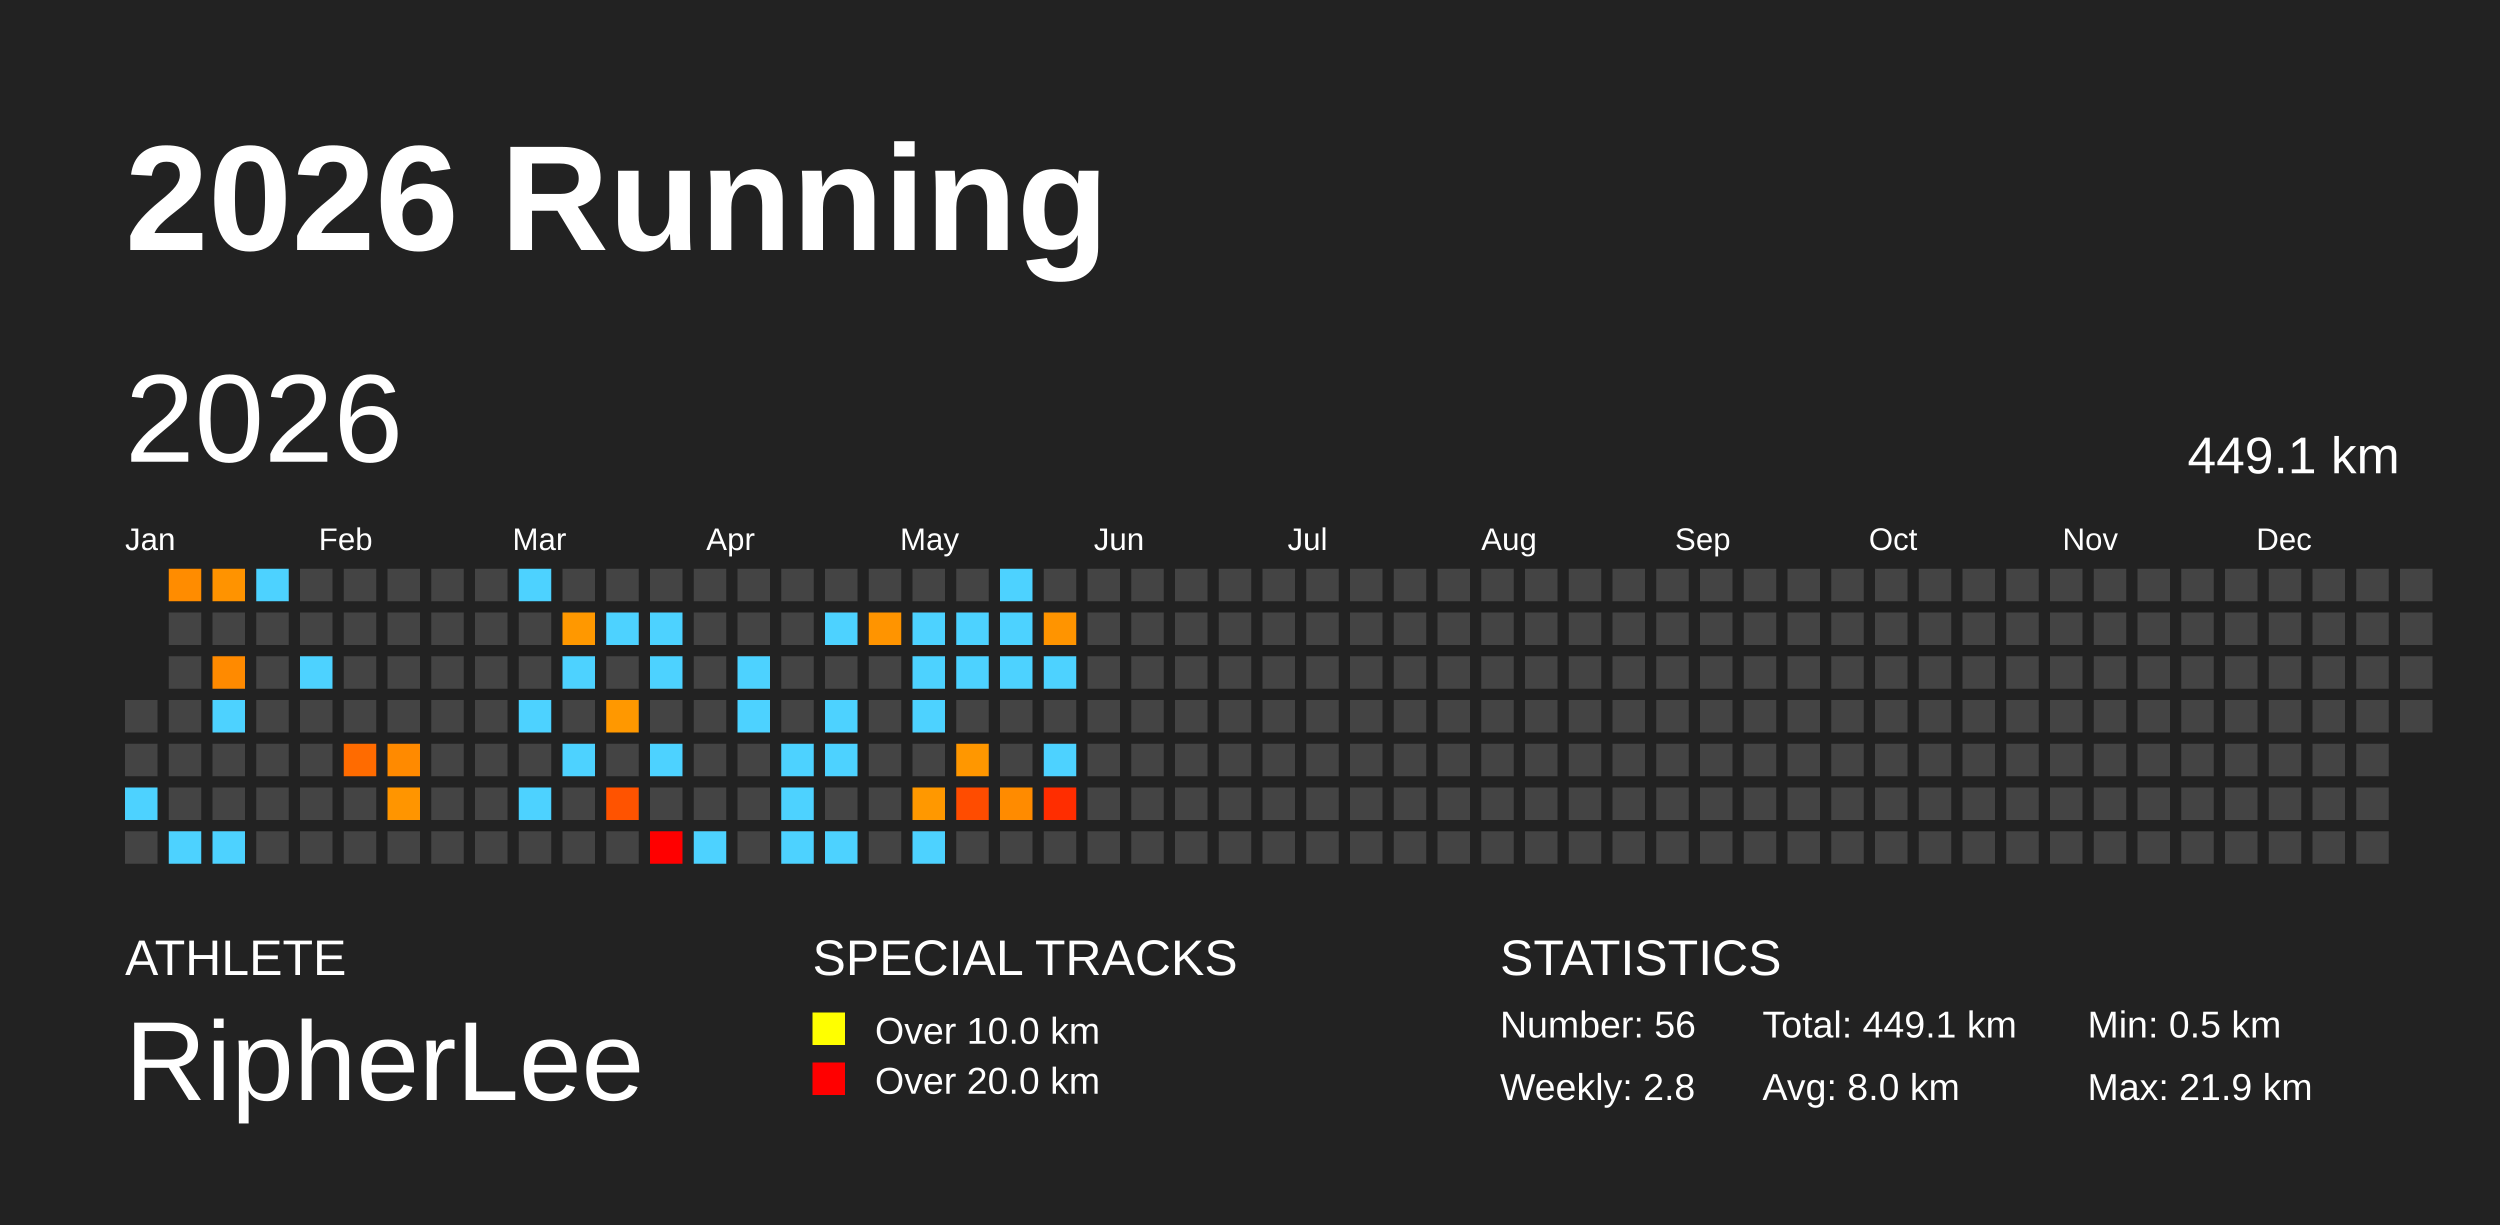
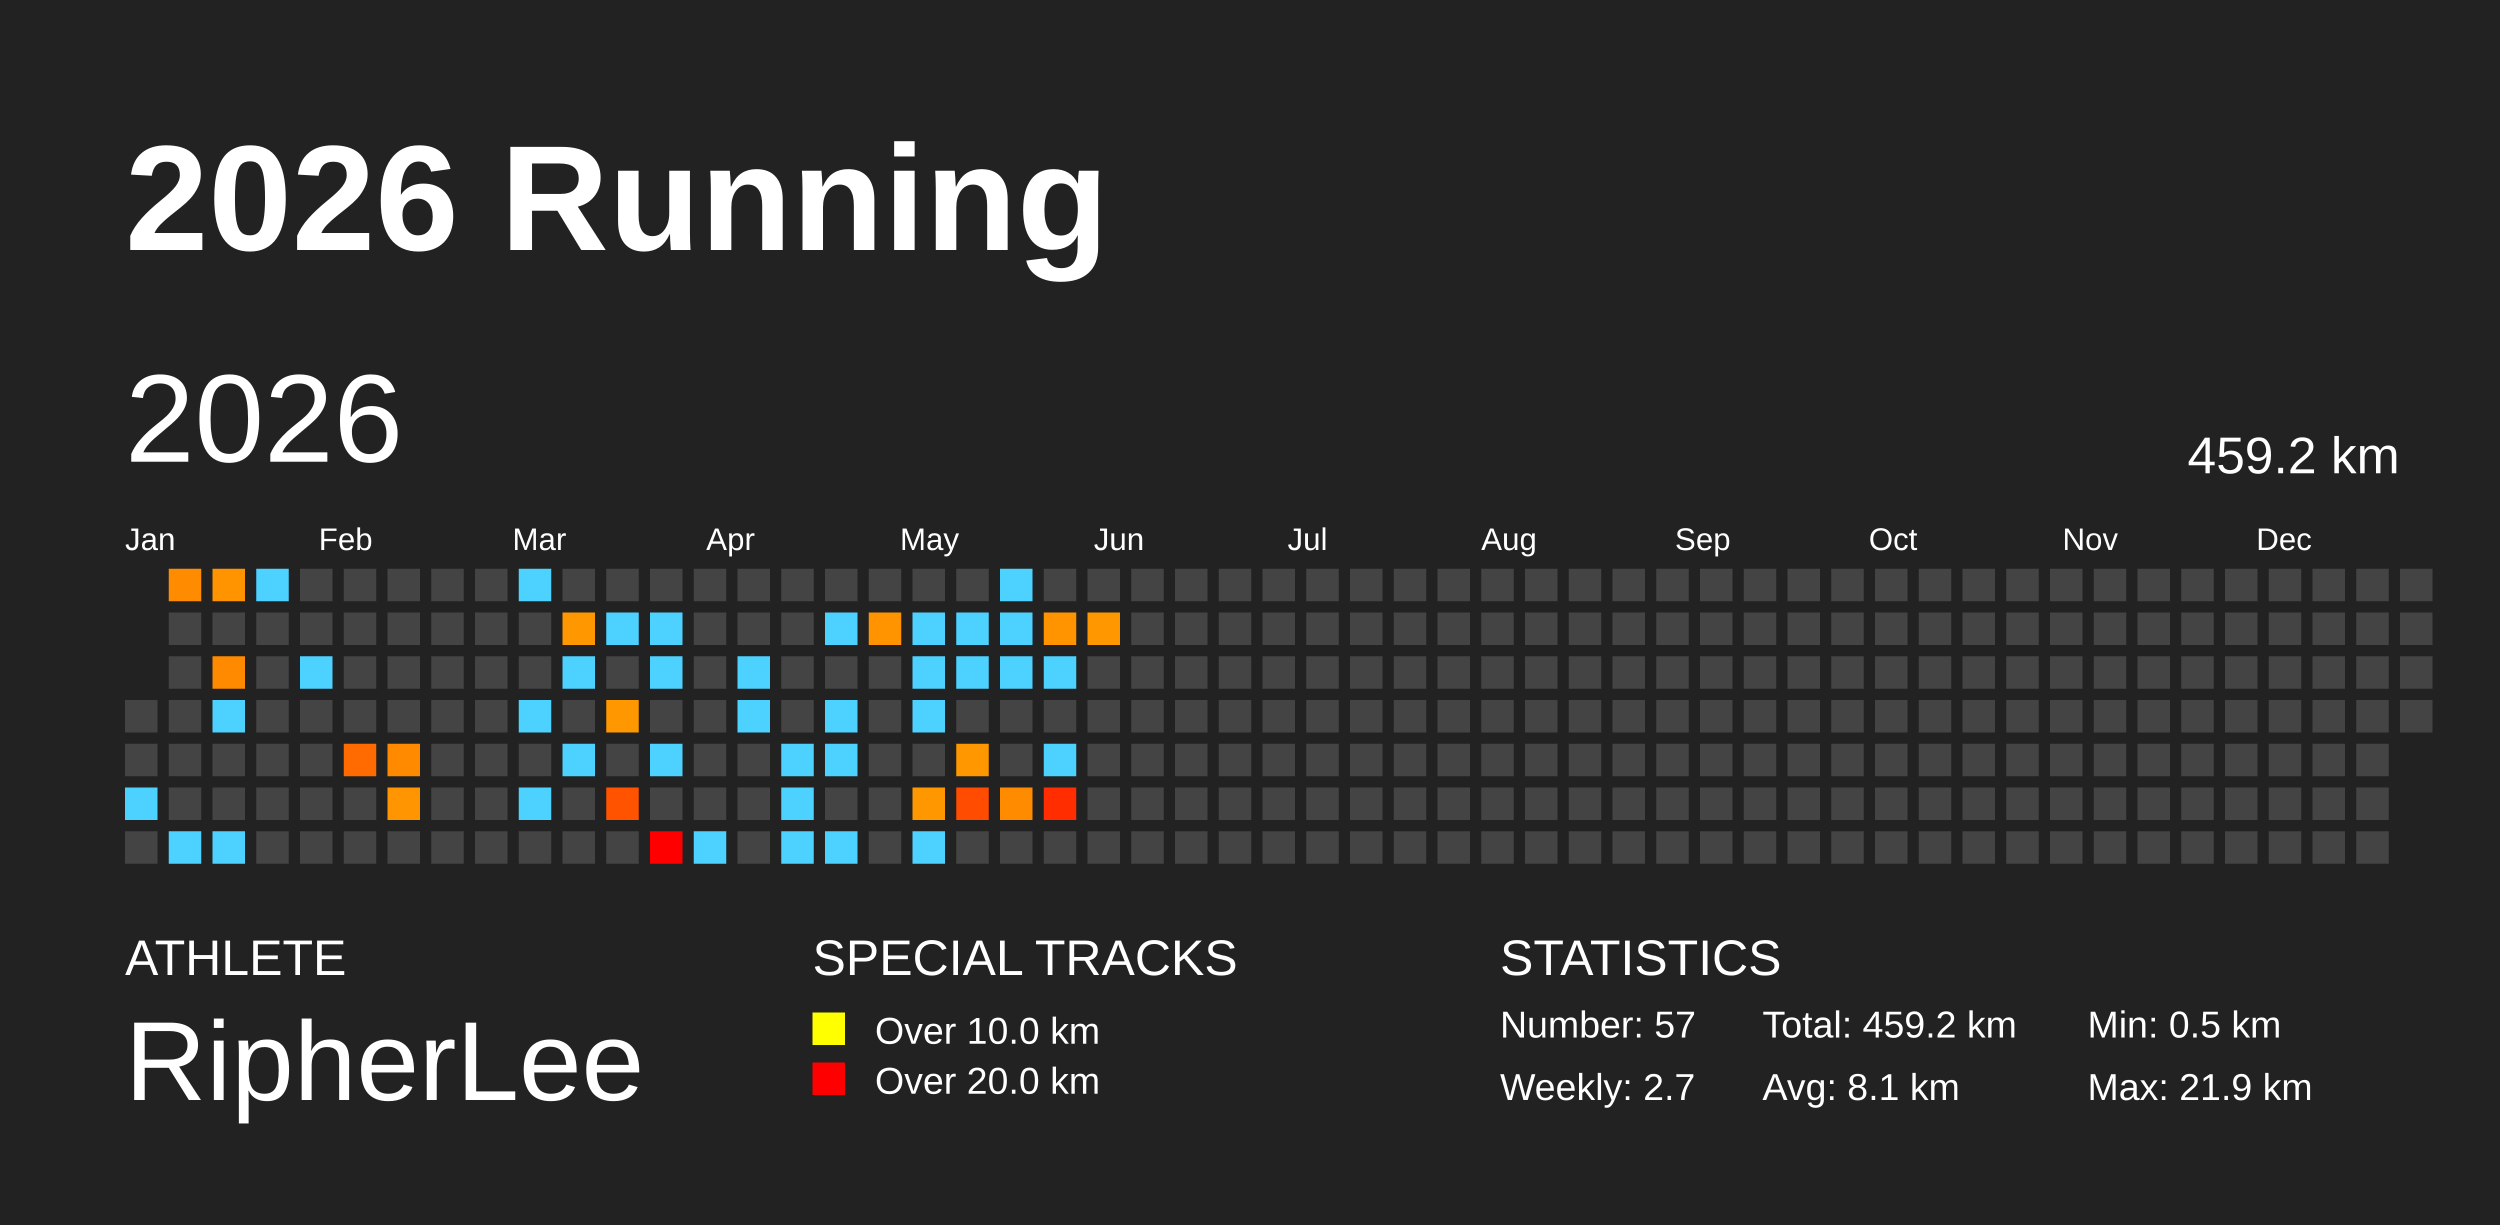
<svg xmlns="http://www.w3.org/2000/svg" baseProfile="full" height="98mm" version="1.1" viewBox="0,0,200,98" width="200mm">
  <defs />
  <rect fill="#222222" height="98" width="200" x="0" y="0" />
  <text fill="#FFFFFF" style="font-size:12px; font-family:Arial; font-weight:bold;" x="10" y="20">2026 Running</text>
  <text fill="#FFFFFF" style="font-size:4px; font-family:Arial" x="10" y="78">ATHLETE</text>
  <text fill="#FFFFFF" style="font-size:9px; font-family:Arial" x="10" y="88">RipherLee</text>
  <text fill="#FFFFFF" style="font-size:4px; font-family:Arial" x="65" y="78">SPECIAL TRACKS</text>
  <rect fill="yellow" height="2.6" width="2.6" x="65" y="81" />
  <text fill="#FFFFFF" style="font-size:3px; font-family:Arial" x="70" y="83.5">Over 10.0 km</text>
  <rect fill="red" height="2.6" width="2.6" x="65" y="85" />
  <text fill="#FFFFFF" style="font-size:3px; font-family:Arial" x="70" y="87.5">Over 20.0 km</text>
  <text fill="#FFFFFF" style="font-size:4px; font-family:Arial" x="120" y="78">STATISTICS</text>
-   <text fill="#FFFFFF" style="font-size:3px; font-family:Arial" x="120" y="83">Number: 56</text>
-   <text fill="#FFFFFF" style="font-size:3px; font-family:Arial" x="120" y="88">Weekly: 2.8</text>
-   <text fill="#FFFFFF" style="font-size:3px; font-family:Arial" x="141" y="83">Total: 449.1 km</text>
-   <text fill="#FFFFFF" style="font-size:3px; font-family:Arial" x="141" y="88">Avg: 8.0 km</text>
+   <text fill="#FFFFFF" style="font-size:3px; font-family:Arial" x="120" y="83">Number: 57</text>
+   <text fill="#FFFFFF" style="font-size:3px; font-family:Arial" x="120" y="88">Weekly: 2.7</text>
+   <text fill="#FFFFFF" style="font-size:3px; font-family:Arial" x="141" y="83">Total: 459.2 km</text>
+   <text fill="#FFFFFF" style="font-size:3px; font-family:Arial" x="141" y="88">Avg: 8.1 km</text>
  <text fill="#FFFFFF" style="font-size:3px; font-family:Arial" x="167" y="83">Min: 0.5 km</text>
  <text fill="#FFFFFF" style="font-size:3px; font-family:Arial" x="167" y="88">Max: 21.9 km</text>
  <text dominant-baseline="hanging" fill="#FFFFFF" style="font-size:10.0px; font-family:Arial;" x="10" y="30">2026</text>
-   <text dominant-baseline="hanging" fill="#FFFFFF" style="font-size:4.125px; font-family:Arial;" x="175" y="35">449.1 km</text>
+   <text dominant-baseline="hanging" fill="#FFFFFF" style="font-size:4.125px; font-family:Arial;" x="175" y="35">459.2 km</text>
  <text fill="#FFFFFF" style="font-size:2.5px; font-family:Arial" x="10.0" y="44">Jan</text>
  <text fill="#FFFFFF" style="font-size:2.5px; font-family:Arial" x="25.5" y="44">Feb</text>
  <text fill="#FFFFFF" style="font-size:2.5px; font-family:Arial" x="41.0" y="44">Mar</text>
  <text fill="#FFFFFF" style="font-size:2.5px; font-family:Arial" x="56.5" y="44">Apr</text>
  <text fill="#FFFFFF" style="font-size:2.5px; font-family:Arial" x="72.0" y="44">May</text>
  <text fill="#FFFFFF" style="font-size:2.5px; font-family:Arial" x="87.5" y="44">Jun</text>
  <text fill="#FFFFFF" style="font-size:2.5px; font-family:Arial" x="103.0" y="44">Jul</text>
  <text fill="#FFFFFF" style="font-size:2.5px; font-family:Arial" x="118.5" y="44">Aug</text>
  <text fill="#FFFFFF" style="font-size:2.5px; font-family:Arial" x="134.0" y="44">Sep</text>
  <text fill="#FFFFFF" style="font-size:2.5px; font-family:Arial" x="149.5" y="44">Oct</text>
  <text fill="#FFFFFF" style="font-size:2.5px; font-family:Arial" x="165.0" y="44">Nov</text>
  <text fill="#FFFFFF" style="font-size:2.5px; font-family:Arial" x="180.5" y="44">Dec</text>
  <rect fill="#444444" height="2.6" width="2.6" x="10.0" y="56.0" />
  <rect fill="#444444" height="2.6" width="2.6" x="10.0" y="59.5" />
  <rect fill="#4dd2ff" height="2.6" width="2.6" x="10.0" y="63.0" />
  <rect fill="#444444" height="2.6" width="2.6" x="10.0" y="66.5" />
  <rect fill="#ff8c00" height="2.6" width="2.6" x="13.5" y="45.5" />
  <rect fill="#444444" height="2.6" width="2.6" x="13.5" y="49.0" />
  <rect fill="#444444" height="2.6" width="2.6" x="13.5" y="52.5" />
  <rect fill="#444444" height="2.6" width="2.6" x="13.5" y="56.0" />
  <rect fill="#444444" height="2.6" width="2.6" x="13.5" y="59.5" />
  <rect fill="#444444" height="2.6" width="2.6" x="13.5" y="63.0" />
  <rect fill="#4dd2ff" height="2.6" width="2.6" x="13.5" y="66.5" />
  <rect fill="#ff9300" height="2.6" width="2.6" x="17.0" y="45.5" />
  <rect fill="#444444" height="2.6" width="2.6" x="17.0" y="49.0" />
  <rect fill="#ff8a00" height="2.6" width="2.6" x="17.0" y="52.5" />
  <rect fill="#4dd2ff" height="2.6" width="2.6" x="17.0" y="56.0" />
  <rect fill="#444444" height="2.6" width="2.6" x="17.0" y="59.5" />
  <rect fill="#444444" height="2.6" width="2.6" x="17.0" y="63.0" />
  <rect fill="#4dd2ff" height="2.6" width="2.6" x="17.0" y="66.5" />
  <rect fill="#4dd2ff" height="2.6" width="2.6" x="20.5" y="45.5" />
  <rect fill="#444444" height="2.6" width="2.6" x="20.5" y="49.0" />
  <rect fill="#444444" height="2.6" width="2.6" x="20.5" y="52.5" />
  <rect fill="#444444" height="2.6" width="2.6" x="20.5" y="56.0" />
  <rect fill="#444444" height="2.6" width="2.6" x="20.5" y="59.5" />
  <rect fill="#444444" height="2.6" width="2.6" x="20.5" y="63.0" />
  <rect fill="#444444" height="2.6" width="2.6" x="20.5" y="66.5" />
  <rect fill="#444444" height="2.6" width="2.6" x="24.0" y="45.5" />
  <rect fill="#444444" height="2.6" width="2.6" x="24.0" y="49.0" />
  <rect fill="#4dd2ff" height="2.6" width="2.6" x="24.0" y="52.5" />
  <rect fill="#444444" height="2.6" width="2.6" x="24.0" y="56.0" />
  <rect fill="#444444" height="2.6" width="2.6" x="24.0" y="59.5" />
  <rect fill="#444444" height="2.6" width="2.6" x="24.0" y="63.0" />
  <rect fill="#444444" height="2.6" width="2.6" x="24.0" y="66.5" />
  <rect fill="#444444" height="2.6" width="2.6" x="27.5" y="45.5" />
  <rect fill="#444444" height="2.6" width="2.6" x="27.5" y="49.0" />
  <rect fill="#444444" height="2.6" width="2.6" x="27.5" y="52.5" />
  <rect fill="#444444" height="2.6" width="2.6" x="27.5" y="56.0" />
  <rect fill="#ff6b00" height="2.6" width="2.6" x="27.5" y="59.5" />
  <rect fill="#444444" height="2.6" width="2.6" x="27.5" y="63.0" />
  <rect fill="#444444" height="2.6" width="2.6" x="27.5" y="66.5" />
  <rect fill="#444444" height="2.6" width="2.6" x="31.0" y="45.5" />
  <rect fill="#444444" height="2.6" width="2.6" x="31.0" y="49.0" />
  <rect fill="#444444" height="2.6" width="2.6" x="31.0" y="52.5" />
  <rect fill="#444444" height="2.6" width="2.6" x="31.0" y="56.0" />
  <rect fill="#ff8a00" height="2.6" width="2.6" x="31.0" y="59.5" />
  <rect fill="#ff9500" height="2.6" width="2.6" x="31.0" y="63.0" />
  <rect fill="#444444" height="2.6" width="2.6" x="31.0" y="66.5" />
  <rect fill="#444444" height="2.6" width="2.6" x="34.5" y="45.5" />
  <rect fill="#444444" height="2.6" width="2.6" x="34.5" y="49.0" />
  <rect fill="#444444" height="2.6" width="2.6" x="34.5" y="52.5" />
  <rect fill="#444444" height="2.6" width="2.6" x="34.5" y="56.0" />
  <rect fill="#444444" height="2.6" width="2.6" x="34.5" y="59.5" />
  <rect fill="#444444" height="2.6" width="2.6" x="34.5" y="63.0" />
  <rect fill="#444444" height="2.6" width="2.6" x="34.5" y="66.5" />
  <rect fill="#444444" height="2.6" width="2.6" x="38.0" y="45.5" />
  <rect fill="#444444" height="2.6" width="2.6" x="38.0" y="49.0" />
  <rect fill="#444444" height="2.6" width="2.6" x="38.0" y="52.5" />
  <rect fill="#444444" height="2.6" width="2.6" x="38.0" y="56.0" />
  <rect fill="#444444" height="2.6" width="2.6" x="38.0" y="59.5" />
  <rect fill="#444444" height="2.6" width="2.6" x="38.0" y="63.0" />
  <rect fill="#444444" height="2.6" width="2.6" x="38.0" y="66.5" />
  <rect fill="#4dd2ff" height="2.6" width="2.6" x="41.5" y="45.5" />
  <rect fill="#444444" height="2.6" width="2.6" x="41.5" y="49.0" />
  <rect fill="#444444" height="2.6" width="2.6" x="41.5" y="52.5" />
  <rect fill="#4dd2ff" height="2.6" width="2.6" x="41.5" y="56.0" />
  <rect fill="#444444" height="2.6" width="2.6" x="41.5" y="59.5" />
  <rect fill="#4dd2ff" height="2.6" width="2.6" x="41.5" y="63.0" />
  <rect fill="#444444" height="2.6" width="2.6" x="41.5" y="66.5" />
  <rect fill="#444444" height="2.6" width="2.6" x="45.0" y="45.5" />
  <rect fill="#ff9800" height="2.6" width="2.6" x="45.0" y="49.0" />
  <rect fill="#4dd2ff" height="2.6" width="2.6" x="45.0" y="52.5" />
  <rect fill="#444444" height="2.6" width="2.6" x="45.0" y="56.0" />
  <rect fill="#4dd2ff" height="2.6" width="2.6" x="45.0" y="59.5" />
  <rect fill="#444444" height="2.6" width="2.6" x="45.0" y="63.0" />
  <rect fill="#444444" height="2.6" width="2.6" x="45.0" y="66.5" />
  <rect fill="#444444" height="2.6" width="2.6" x="48.5" y="45.5" />
  <rect fill="#4dd2ff" height="2.6" width="2.6" x="48.5" y="49.0" />
  <rect fill="#444444" height="2.6" width="2.6" x="48.5" y="52.5" />
  <rect fill="#ff9800" height="2.6" width="2.6" x="48.5" y="56.0" />
  <rect fill="#444444" height="2.6" width="2.6" x="48.5" y="59.5" />
  <rect fill="#ff5300" height="2.6" width="2.6" x="48.5" y="63.0" />
  <rect fill="#444444" height="2.6" width="2.6" x="48.5" y="66.5" />
  <rect fill="#444444" height="2.6" width="2.6" x="52.0" y="45.5" />
  <rect fill="#4dd2ff" height="2.6" width="2.6" x="52.0" y="49.0" />
  <rect fill="#4dd2ff" height="2.6" width="2.6" x="52.0" y="52.5" />
  <rect fill="#444444" height="2.6" width="2.6" x="52.0" y="56.0" />
  <rect fill="#4dd2ff" height="2.6" width="2.6" x="52.0" y="59.5" />
  <rect fill="#444444" height="2.6" width="2.6" x="52.0" y="63.0" />
  <rect fill="red" height="2.6" width="2.6" x="52.0" y="66.5" />
  <rect fill="#444444" height="2.6" width="2.6" x="55.5" y="45.5" />
  <rect fill="#444444" height="2.6" width="2.6" x="55.5" y="49.0" />
  <rect fill="#444444" height="2.6" width="2.6" x="55.5" y="52.5" />
  <rect fill="#444444" height="2.6" width="2.6" x="55.5" y="56.0" />
  <rect fill="#444444" height="2.6" width="2.6" x="55.5" y="59.5" />
  <rect fill="#444444" height="2.6" width="2.6" x="55.5" y="63.0" />
  <rect fill="#4dd2ff" height="2.6" width="2.6" x="55.5" y="66.5" />
  <rect fill="#444444" height="2.6" width="2.6" x="59.0" y="45.5" />
  <rect fill="#444444" height="2.6" width="2.6" x="59.0" y="49.0" />
  <rect fill="#4dd2ff" height="2.6" width="2.6" x="59.0" y="52.5" />
  <rect fill="#4dd2ff" height="2.6" width="2.6" x="59.0" y="56.0" />
  <rect fill="#444444" height="2.6" width="2.6" x="59.0" y="59.5" />
  <rect fill="#444444" height="2.6" width="2.6" x="59.0" y="63.0" />
  <rect fill="#444444" height="2.6" width="2.6" x="59.0" y="66.5" />
  <rect fill="#444444" height="2.6" width="2.6" x="62.5" y="45.5" />
  <rect fill="#444444" height="2.6" width="2.6" x="62.5" y="49.0" />
  <rect fill="#444444" height="2.6" width="2.6" x="62.5" y="52.5" />
  <rect fill="#444444" height="2.6" width="2.6" x="62.5" y="56.0" />
  <rect fill="#4dd2ff" height="2.6" width="2.6" x="62.5" y="59.5" />
  <rect fill="#4dd2ff" height="2.6" width="2.6" x="62.5" y="63.0" />
  <rect fill="#4dd2ff" height="2.6" width="2.6" x="62.5" y="66.5" />
  <rect fill="#444444" height="2.6" width="2.6" x="66.0" y="45.5" />
  <rect fill="#4dd2ff" height="2.6" width="2.6" x="66.0" y="49.0" />
  <rect fill="#444444" height="2.6" width="2.6" x="66.0" y="52.5" />
  <rect fill="#4dd2ff" height="2.6" width="2.6" x="66.0" y="56.0" />
  <rect fill="#4dd2ff" height="2.6" width="2.6" x="66.0" y="59.5" />
  <rect fill="#444444" height="2.6" width="2.6" x="66.0" y="63.0" />
  <rect fill="#4dd2ff" height="2.6" width="2.6" x="66.0" y="66.5" />
  <rect fill="#444444" height="2.6" width="2.6" x="69.5" y="45.5" />
  <rect fill="#ff9400" height="2.6" width="2.6" x="69.5" y="49.0" />
  <rect fill="#444444" height="2.6" width="2.6" x="69.5" y="52.5" />
  <rect fill="#444444" height="2.6" width="2.6" x="69.5" y="56.0" />
  <rect fill="#444444" height="2.6" width="2.6" x="69.5" y="59.5" />
  <rect fill="#444444" height="2.6" width="2.6" x="69.5" y="63.0" />
  <rect fill="#444444" height="2.6" width="2.6" x="69.5" y="66.5" />
  <rect fill="#444444" height="2.6" width="2.6" x="73.0" y="45.5" />
  <rect fill="#4dd2ff" height="2.6" width="2.6" x="73.0" y="49.0" />
  <rect fill="#4dd2ff" height="2.6" width="2.6" x="73.0" y="52.5" />
  <rect fill="#4dd2ff" height="2.6" width="2.6" x="73.0" y="56.0" />
  <rect fill="#444444" height="2.6" width="2.6" x="73.0" y="59.5" />
  <rect fill="#ff9800" height="2.6" width="2.6" x="73.0" y="63.0" />
  <rect fill="#4dd2ff" height="2.6" width="2.6" x="73.0" y="66.5" />
  <rect fill="#444444" height="2.6" width="2.6" x="76.5" y="45.5" />
  <rect fill="#4dd2ff" height="2.6" width="2.6" x="76.5" y="49.0" />
  <rect fill="#4dd2ff" height="2.6" width="2.6" x="76.5" y="52.5" />
  <rect fill="#444444" height="2.6" width="2.6" x="76.5" y="56.0" />
  <rect fill="#ff9700" height="2.6" width="2.6" x="76.5" y="59.5" />
  <rect fill="#ff4c00" height="2.6" width="2.6" x="76.5" y="63.0" />
  <rect fill="#444444" height="2.6" width="2.6" x="76.5" y="66.5" />
  <rect fill="#4dd2ff" height="2.6" width="2.6" x="80.0" y="45.5" />
  <rect fill="#4dd2ff" height="2.6" width="2.6" x="80.0" y="49.0" />
  <rect fill="#4dd2ff" height="2.6" width="2.6" x="80.0" y="52.5" />
  <rect fill="#444444" height="2.6" width="2.6" x="80.0" y="56.0" />
  <rect fill="#444444" height="2.6" width="2.6" x="80.0" y="59.5" />
  <rect fill="#ff8b00" height="2.6" width="2.6" x="80.0" y="63.0" />
  <rect fill="#444444" height="2.6" width="2.6" x="80.0" y="66.5" />
  <rect fill="#444444" height="2.6" width="2.6" x="83.5" y="45.5" />
  <rect fill="#ff9400" height="2.6" width="2.6" x="83.5" y="49.0" />
  <rect fill="#4dd2ff" height="2.6" width="2.6" x="83.5" y="52.5" />
  <rect fill="#444444" height="2.6" width="2.6" x="83.5" y="56.0" />
  <rect fill="#4dd2ff" height="2.6" width="2.6" x="83.5" y="59.5" />
  <rect fill="#ff2d00" height="2.6" width="2.6" x="83.5" y="63.0" />
  <rect fill="#444444" height="2.6" width="2.6" x="83.5" y="66.5" />
  <rect fill="#444444" height="2.6" width="2.6" x="87.0" y="45.5" />
-   <rect fill="#444444" height="2.6" width="2.6" x="87.0" y="49.0" />
+   <rect fill="#ff9800" height="2.6" width="2.6" x="87.0" y="49.0" />
  <rect fill="#444444" height="2.6" width="2.6" x="87.0" y="52.5" />
  <rect fill="#444444" height="2.6" width="2.6" x="87.0" y="56.0" />
  <rect fill="#444444" height="2.6" width="2.6" x="87.0" y="59.5" />
  <rect fill="#444444" height="2.6" width="2.6" x="87.0" y="63.0" />
  <rect fill="#444444" height="2.6" width="2.6" x="87.0" y="66.5" />
  <rect fill="#444444" height="2.6" width="2.6" x="90.5" y="45.5" />
  <rect fill="#444444" height="2.6" width="2.6" x="90.5" y="49.0" />
  <rect fill="#444444" height="2.6" width="2.6" x="90.5" y="52.5" />
  <rect fill="#444444" height="2.6" width="2.6" x="90.5" y="56.0" />
  <rect fill="#444444" height="2.6" width="2.6" x="90.5" y="59.5" />
  <rect fill="#444444" height="2.6" width="2.6" x="90.5" y="63.0" />
  <rect fill="#444444" height="2.6" width="2.6" x="90.5" y="66.5" />
  <rect fill="#444444" height="2.6" width="2.6" x="94.0" y="45.5" />
  <rect fill="#444444" height="2.6" width="2.6" x="94.0" y="49.0" />
  <rect fill="#444444" height="2.6" width="2.6" x="94.0" y="52.5" />
  <rect fill="#444444" height="2.6" width="2.6" x="94.0" y="56.0" />
  <rect fill="#444444" height="2.6" width="2.6" x="94.0" y="59.5" />
  <rect fill="#444444" height="2.6" width="2.6" x="94.0" y="63.0" />
  <rect fill="#444444" height="2.6" width="2.6" x="94.0" y="66.5" />
  <rect fill="#444444" height="2.6" width="2.6" x="97.5" y="45.5" />
  <rect fill="#444444" height="2.6" width="2.6" x="97.5" y="49.0" />
  <rect fill="#444444" height="2.6" width="2.6" x="97.5" y="52.5" />
  <rect fill="#444444" height="2.6" width="2.6" x="97.5" y="56.0" />
  <rect fill="#444444" height="2.6" width="2.6" x="97.5" y="59.5" />
  <rect fill="#444444" height="2.6" width="2.6" x="97.5" y="63.0" />
  <rect fill="#444444" height="2.6" width="2.6" x="97.5" y="66.5" />
  <rect fill="#444444" height="2.6" width="2.6" x="101.0" y="45.5" />
  <rect fill="#444444" height="2.6" width="2.6" x="101.0" y="49.0" />
  <rect fill="#444444" height="2.6" width="2.6" x="101.0" y="52.5" />
  <rect fill="#444444" height="2.6" width="2.6" x="101.0" y="56.0" />
  <rect fill="#444444" height="2.6" width="2.6" x="101.0" y="59.5" />
  <rect fill="#444444" height="2.6" width="2.6" x="101.0" y="63.0" />
  <rect fill="#444444" height="2.6" width="2.6" x="101.0" y="66.5" />
  <rect fill="#444444" height="2.6" width="2.6" x="104.5" y="45.5" />
  <rect fill="#444444" height="2.6" width="2.6" x="104.5" y="49.0" />
  <rect fill="#444444" height="2.6" width="2.6" x="104.5" y="52.5" />
  <rect fill="#444444" height="2.6" width="2.6" x="104.5" y="56.0" />
  <rect fill="#444444" height="2.6" width="2.6" x="104.5" y="59.5" />
  <rect fill="#444444" height="2.6" width="2.6" x="104.5" y="63.0" />
  <rect fill="#444444" height="2.6" width="2.6" x="104.5" y="66.5" />
  <rect fill="#444444" height="2.6" width="2.6" x="108.0" y="45.5" />
  <rect fill="#444444" height="2.6" width="2.6" x="108.0" y="49.0" />
  <rect fill="#444444" height="2.6" width="2.6" x="108.0" y="52.5" />
  <rect fill="#444444" height="2.6" width="2.6" x="108.0" y="56.0" />
  <rect fill="#444444" height="2.6" width="2.6" x="108.0" y="59.5" />
  <rect fill="#444444" height="2.6" width="2.6" x="108.0" y="63.0" />
  <rect fill="#444444" height="2.6" width="2.6" x="108.0" y="66.5" />
  <rect fill="#444444" height="2.6" width="2.6" x="111.5" y="45.5" />
  <rect fill="#444444" height="2.6" width="2.6" x="111.5" y="49.0" />
  <rect fill="#444444" height="2.6" width="2.6" x="111.5" y="52.5" />
  <rect fill="#444444" height="2.6" width="2.6" x="111.5" y="56.0" />
  <rect fill="#444444" height="2.6" width="2.6" x="111.5" y="59.5" />
  <rect fill="#444444" height="2.6" width="2.6" x="111.5" y="63.0" />
  <rect fill="#444444" height="2.6" width="2.6" x="111.5" y="66.5" />
  <rect fill="#444444" height="2.6" width="2.6" x="115.0" y="45.5" />
  <rect fill="#444444" height="2.6" width="2.6" x="115.0" y="49.0" />
  <rect fill="#444444" height="2.6" width="2.6" x="115.0" y="52.5" />
  <rect fill="#444444" height="2.6" width="2.6" x="115.0" y="56.0" />
  <rect fill="#444444" height="2.6" width="2.6" x="115.0" y="59.5" />
  <rect fill="#444444" height="2.6" width="2.6" x="115.0" y="63.0" />
  <rect fill="#444444" height="2.6" width="2.6" x="115.0" y="66.5" />
  <rect fill="#444444" height="2.6" width="2.6" x="118.5" y="45.5" />
  <rect fill="#444444" height="2.6" width="2.6" x="118.5" y="49.0" />
  <rect fill="#444444" height="2.6" width="2.6" x="118.5" y="52.5" />
  <rect fill="#444444" height="2.6" width="2.6" x="118.5" y="56.0" />
  <rect fill="#444444" height="2.6" width="2.6" x="118.5" y="59.5" />
  <rect fill="#444444" height="2.6" width="2.6" x="118.5" y="63.0" />
  <rect fill="#444444" height="2.6" width="2.6" x="118.5" y="66.5" />
  <rect fill="#444444" height="2.6" width="2.6" x="122.0" y="45.5" />
  <rect fill="#444444" height="2.6" width="2.6" x="122.0" y="49.0" />
  <rect fill="#444444" height="2.6" width="2.6" x="122.0" y="52.5" />
  <rect fill="#444444" height="2.6" width="2.6" x="122.0" y="56.0" />
  <rect fill="#444444" height="2.6" width="2.6" x="122.0" y="59.5" />
  <rect fill="#444444" height="2.6" width="2.6" x="122.0" y="63.0" />
  <rect fill="#444444" height="2.6" width="2.6" x="122.0" y="66.5" />
  <rect fill="#444444" height="2.6" width="2.6" x="125.5" y="45.5" />
  <rect fill="#444444" height="2.6" width="2.6" x="125.5" y="49.0" />
  <rect fill="#444444" height="2.6" width="2.6" x="125.5" y="52.5" />
  <rect fill="#444444" height="2.6" width="2.6" x="125.5" y="56.0" />
  <rect fill="#444444" height="2.6" width="2.6" x="125.5" y="59.5" />
  <rect fill="#444444" height="2.6" width="2.6" x="125.5" y="63.0" />
  <rect fill="#444444" height="2.6" width="2.6" x="125.5" y="66.5" />
  <rect fill="#444444" height="2.6" width="2.6" x="129.0" y="45.5" />
  <rect fill="#444444" height="2.6" width="2.6" x="129.0" y="49.0" />
  <rect fill="#444444" height="2.6" width="2.6" x="129.0" y="52.5" />
  <rect fill="#444444" height="2.6" width="2.6" x="129.0" y="56.0" />
  <rect fill="#444444" height="2.6" width="2.6" x="129.0" y="59.5" />
  <rect fill="#444444" height="2.6" width="2.6" x="129.0" y="63.0" />
  <rect fill="#444444" height="2.6" width="2.6" x="129.0" y="66.5" />
  <rect fill="#444444" height="2.6" width="2.6" x="132.5" y="45.5" />
  <rect fill="#444444" height="2.6" width="2.6" x="132.5" y="49.0" />
  <rect fill="#444444" height="2.6" width="2.6" x="132.5" y="52.5" />
  <rect fill="#444444" height="2.6" width="2.6" x="132.5" y="56.0" />
  <rect fill="#444444" height="2.6" width="2.6" x="132.5" y="59.5" />
  <rect fill="#444444" height="2.6" width="2.6" x="132.5" y="63.0" />
  <rect fill="#444444" height="2.6" width="2.6" x="132.5" y="66.5" />
  <rect fill="#444444" height="2.6" width="2.6" x="136.0" y="45.5" />
  <rect fill="#444444" height="2.6" width="2.6" x="136.0" y="49.0" />
  <rect fill="#444444" height="2.6" width="2.6" x="136.0" y="52.5" />
  <rect fill="#444444" height="2.6" width="2.6" x="136.0" y="56.0" />
  <rect fill="#444444" height="2.6" width="2.6" x="136.0" y="59.5" />
  <rect fill="#444444" height="2.6" width="2.6" x="136.0" y="63.0" />
  <rect fill="#444444" height="2.6" width="2.6" x="136.0" y="66.5" />
  <rect fill="#444444" height="2.6" width="2.6" x="139.5" y="45.5" />
  <rect fill="#444444" height="2.6" width="2.6" x="139.5" y="49.0" />
  <rect fill="#444444" height="2.6" width="2.6" x="139.5" y="52.5" />
  <rect fill="#444444" height="2.6" width="2.6" x="139.5" y="56.0" />
  <rect fill="#444444" height="2.6" width="2.6" x="139.5" y="59.5" />
  <rect fill="#444444" height="2.6" width="2.6" x="139.5" y="63.0" />
  <rect fill="#444444" height="2.6" width="2.6" x="139.5" y="66.5" />
  <rect fill="#444444" height="2.6" width="2.6" x="143.0" y="45.5" />
  <rect fill="#444444" height="2.6" width="2.6" x="143.0" y="49.0" />
  <rect fill="#444444" height="2.6" width="2.6" x="143.0" y="52.5" />
  <rect fill="#444444" height="2.6" width="2.6" x="143.0" y="56.0" />
  <rect fill="#444444" height="2.6" width="2.6" x="143.0" y="59.5" />
  <rect fill="#444444" height="2.6" width="2.6" x="143.0" y="63.0" />
  <rect fill="#444444" height="2.6" width="2.6" x="143.0" y="66.5" />
  <rect fill="#444444" height="2.6" width="2.6" x="146.5" y="45.5" />
  <rect fill="#444444" height="2.6" width="2.6" x="146.5" y="49.0" />
  <rect fill="#444444" height="2.6" width="2.6" x="146.5" y="52.5" />
  <rect fill="#444444" height="2.6" width="2.6" x="146.5" y="56.0" />
  <rect fill="#444444" height="2.6" width="2.6" x="146.5" y="59.5" />
  <rect fill="#444444" height="2.6" width="2.6" x="146.5" y="63.0" />
  <rect fill="#444444" height="2.6" width="2.6" x="146.5" y="66.5" />
  <rect fill="#444444" height="2.6" width="2.6" x="150.0" y="45.5" />
  <rect fill="#444444" height="2.6" width="2.6" x="150.0" y="49.0" />
  <rect fill="#444444" height="2.6" width="2.6" x="150.0" y="52.5" />
  <rect fill="#444444" height="2.6" width="2.6" x="150.0" y="56.0" />
  <rect fill="#444444" height="2.6" width="2.6" x="150.0" y="59.5" />
  <rect fill="#444444" height="2.6" width="2.6" x="150.0" y="63.0" />
  <rect fill="#444444" height="2.6" width="2.6" x="150.0" y="66.5" />
  <rect fill="#444444" height="2.6" width="2.6" x="153.5" y="45.5" />
  <rect fill="#444444" height="2.6" width="2.6" x="153.5" y="49.0" />
  <rect fill="#444444" height="2.6" width="2.6" x="153.5" y="52.5" />
  <rect fill="#444444" height="2.6" width="2.6" x="153.5" y="56.0" />
  <rect fill="#444444" height="2.6" width="2.6" x="153.5" y="59.5" />
  <rect fill="#444444" height="2.6" width="2.6" x="153.5" y="63.0" />
  <rect fill="#444444" height="2.6" width="2.6" x="153.5" y="66.5" />
  <rect fill="#444444" height="2.6" width="2.6" x="157.0" y="45.5" />
  <rect fill="#444444" height="2.6" width="2.6" x="157.0" y="49.0" />
  <rect fill="#444444" height="2.6" width="2.6" x="157.0" y="52.5" />
  <rect fill="#444444" height="2.6" width="2.6" x="157.0" y="56.0" />
  <rect fill="#444444" height="2.6" width="2.6" x="157.0" y="59.5" />
  <rect fill="#444444" height="2.6" width="2.6" x="157.0" y="63.0" />
  <rect fill="#444444" height="2.6" width="2.6" x="157.0" y="66.5" />
  <rect fill="#444444" height="2.6" width="2.6" x="160.5" y="45.5" />
  <rect fill="#444444" height="2.6" width="2.6" x="160.5" y="49.0" />
  <rect fill="#444444" height="2.6" width="2.6" x="160.5" y="52.5" />
  <rect fill="#444444" height="2.6" width="2.6" x="160.5" y="56.0" />
  <rect fill="#444444" height="2.6" width="2.6" x="160.5" y="59.5" />
  <rect fill="#444444" height="2.6" width="2.6" x="160.5" y="63.0" />
  <rect fill="#444444" height="2.6" width="2.6" x="160.5" y="66.5" />
  <rect fill="#444444" height="2.6" width="2.6" x="164.0" y="45.5" />
  <rect fill="#444444" height="2.6" width="2.6" x="164.0" y="49.0" />
  <rect fill="#444444" height="2.6" width="2.6" x="164.0" y="52.5" />
  <rect fill="#444444" height="2.6" width="2.6" x="164.0" y="56.0" />
  <rect fill="#444444" height="2.6" width="2.6" x="164.0" y="59.5" />
  <rect fill="#444444" height="2.6" width="2.6" x="164.0" y="63.0" />
  <rect fill="#444444" height="2.6" width="2.6" x="164.0" y="66.5" />
  <rect fill="#444444" height="2.6" width="2.6" x="167.5" y="45.5" />
  <rect fill="#444444" height="2.6" width="2.6" x="167.5" y="49.0" />
  <rect fill="#444444" height="2.6" width="2.6" x="167.5" y="52.5" />
  <rect fill="#444444" height="2.6" width="2.6" x="167.5" y="56.0" />
  <rect fill="#444444" height="2.6" width="2.6" x="167.5" y="59.5" />
  <rect fill="#444444" height="2.6" width="2.6" x="167.5" y="63.0" />
  <rect fill="#444444" height="2.6" width="2.6" x="167.5" y="66.5" />
  <rect fill="#444444" height="2.6" width="2.6" x="171.0" y="45.5" />
  <rect fill="#444444" height="2.6" width="2.6" x="171.0" y="49.0" />
  <rect fill="#444444" height="2.6" width="2.6" x="171.0" y="52.5" />
  <rect fill="#444444" height="2.6" width="2.6" x="171.0" y="56.0" />
  <rect fill="#444444" height="2.6" width="2.6" x="171.0" y="59.5" />
  <rect fill="#444444" height="2.6" width="2.6" x="171.0" y="63.0" />
  <rect fill="#444444" height="2.6" width="2.6" x="171.0" y="66.5" />
  <rect fill="#444444" height="2.6" width="2.6" x="174.5" y="45.5" />
  <rect fill="#444444" height="2.6" width="2.6" x="174.5" y="49.0" />
  <rect fill="#444444" height="2.6" width="2.6" x="174.5" y="52.5" />
  <rect fill="#444444" height="2.6" width="2.6" x="174.5" y="56.0" />
  <rect fill="#444444" height="2.6" width="2.6" x="174.5" y="59.5" />
  <rect fill="#444444" height="2.6" width="2.6" x="174.5" y="63.0" />
  <rect fill="#444444" height="2.6" width="2.6" x="174.5" y="66.5" />
  <rect fill="#444444" height="2.6" width="2.6" x="178.0" y="45.5" />
  <rect fill="#444444" height="2.6" width="2.6" x="178.0" y="49.0" />
  <rect fill="#444444" height="2.6" width="2.6" x="178.0" y="52.5" />
  <rect fill="#444444" height="2.6" width="2.6" x="178.0" y="56.0" />
  <rect fill="#444444" height="2.6" width="2.6" x="178.0" y="59.5" />
  <rect fill="#444444" height="2.6" width="2.6" x="178.0" y="63.0" />
  <rect fill="#444444" height="2.6" width="2.6" x="178.0" y="66.5" />
  <rect fill="#444444" height="2.6" width="2.6" x="181.5" y="45.5" />
  <rect fill="#444444" height="2.6" width="2.6" x="181.5" y="49.0" />
  <rect fill="#444444" height="2.6" width="2.6" x="181.5" y="52.5" />
  <rect fill="#444444" height="2.6" width="2.6" x="181.5" y="56.0" />
  <rect fill="#444444" height="2.6" width="2.6" x="181.5" y="59.5" />
  <rect fill="#444444" height="2.6" width="2.6" x="181.5" y="63.0" />
  <rect fill="#444444" height="2.6" width="2.6" x="181.5" y="66.5" />
  <rect fill="#444444" height="2.6" width="2.6" x="185.0" y="45.5" />
  <rect fill="#444444" height="2.6" width="2.6" x="185.0" y="49.0" />
  <rect fill="#444444" height="2.6" width="2.6" x="185.0" y="52.5" />
  <rect fill="#444444" height="2.6" width="2.6" x="185.0" y="56.0" />
  <rect fill="#444444" height="2.6" width="2.6" x="185.0" y="59.5" />
  <rect fill="#444444" height="2.6" width="2.6" x="185.0" y="63.0" />
  <rect fill="#444444" height="2.6" width="2.6" x="185.0" y="66.5" />
  <rect fill="#444444" height="2.6" width="2.6" x="188.5" y="45.5" />
  <rect fill="#444444" height="2.6" width="2.6" x="188.5" y="49.0" />
  <rect fill="#444444" height="2.6" width="2.6" x="188.5" y="52.5" />
  <rect fill="#444444" height="2.6" width="2.6" x="188.5" y="56.0" />
  <rect fill="#444444" height="2.6" width="2.6" x="188.5" y="59.5" />
  <rect fill="#444444" height="2.6" width="2.6" x="188.5" y="63.0" />
  <rect fill="#444444" height="2.6" width="2.6" x="188.5" y="66.5" />
  <rect fill="#444444" height="2.6" width="2.6" x="192.0" y="45.5" />
  <rect fill="#444444" height="2.6" width="2.6" x="192.0" y="49.0" />
  <rect fill="#444444" height="2.6" width="2.6" x="192.0" y="52.5" />
  <rect fill="#444444" height="2.6" width="2.6" x="192.0" y="56.0" />
</svg>
